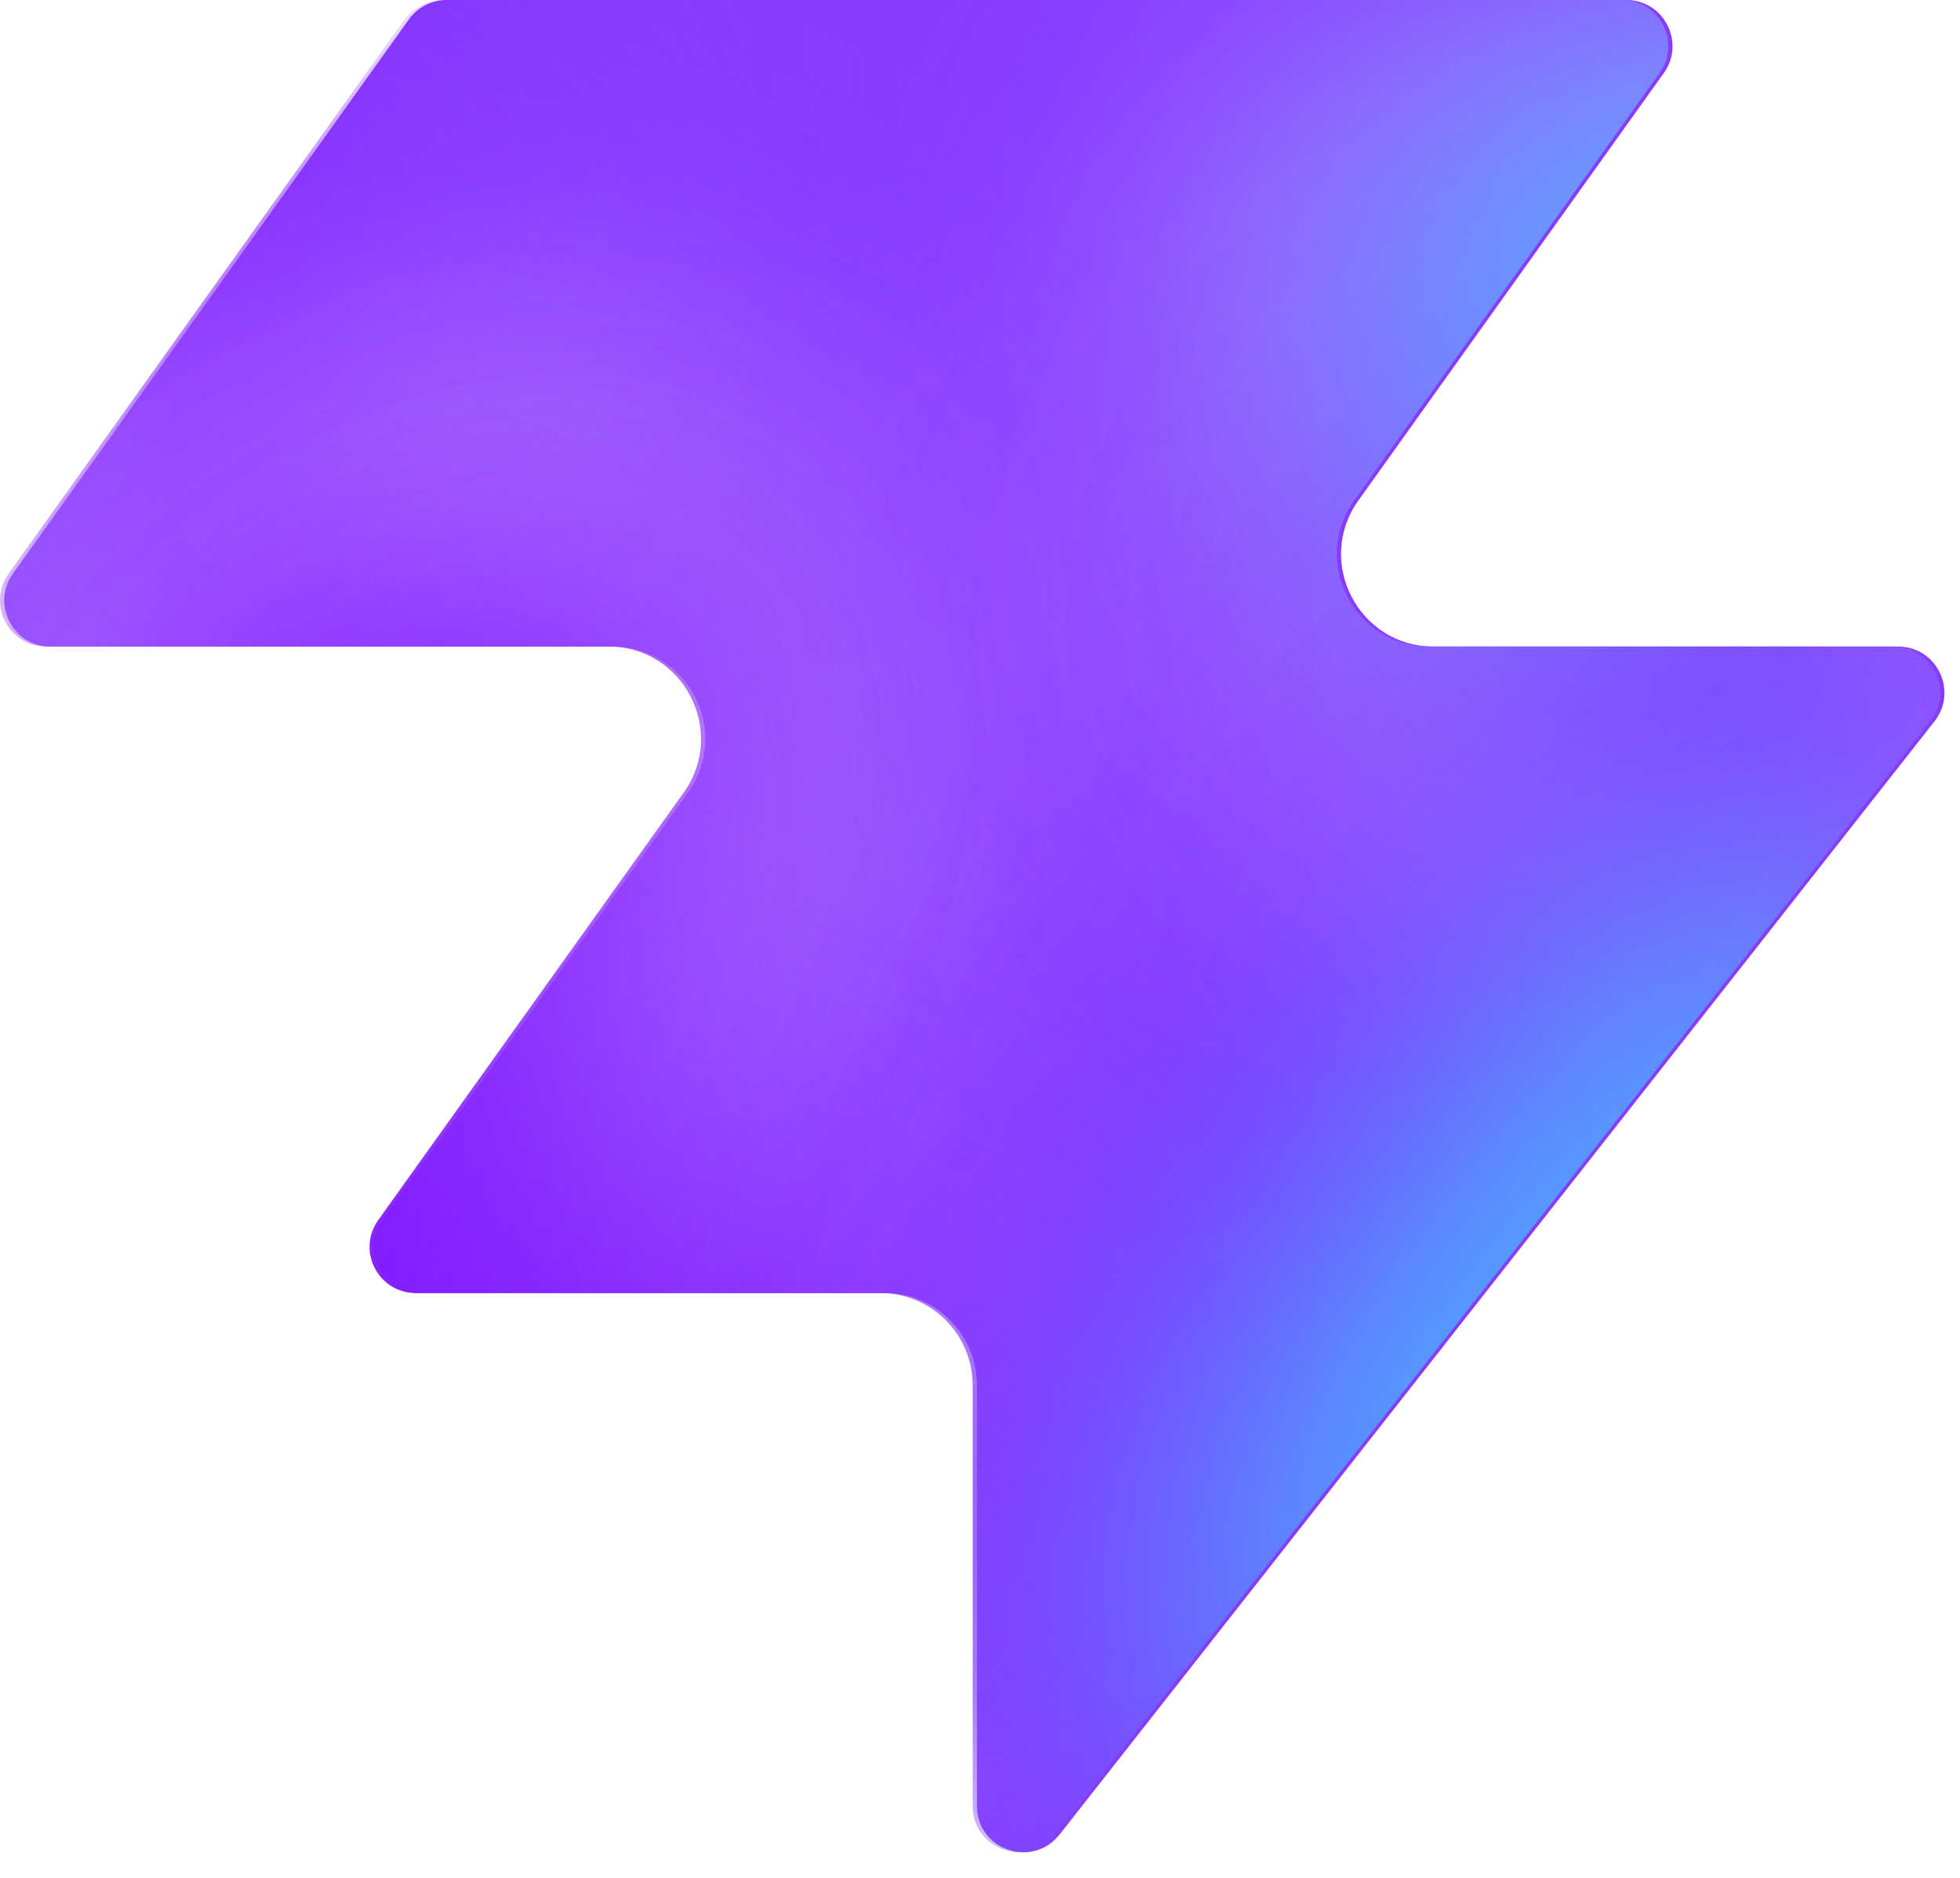
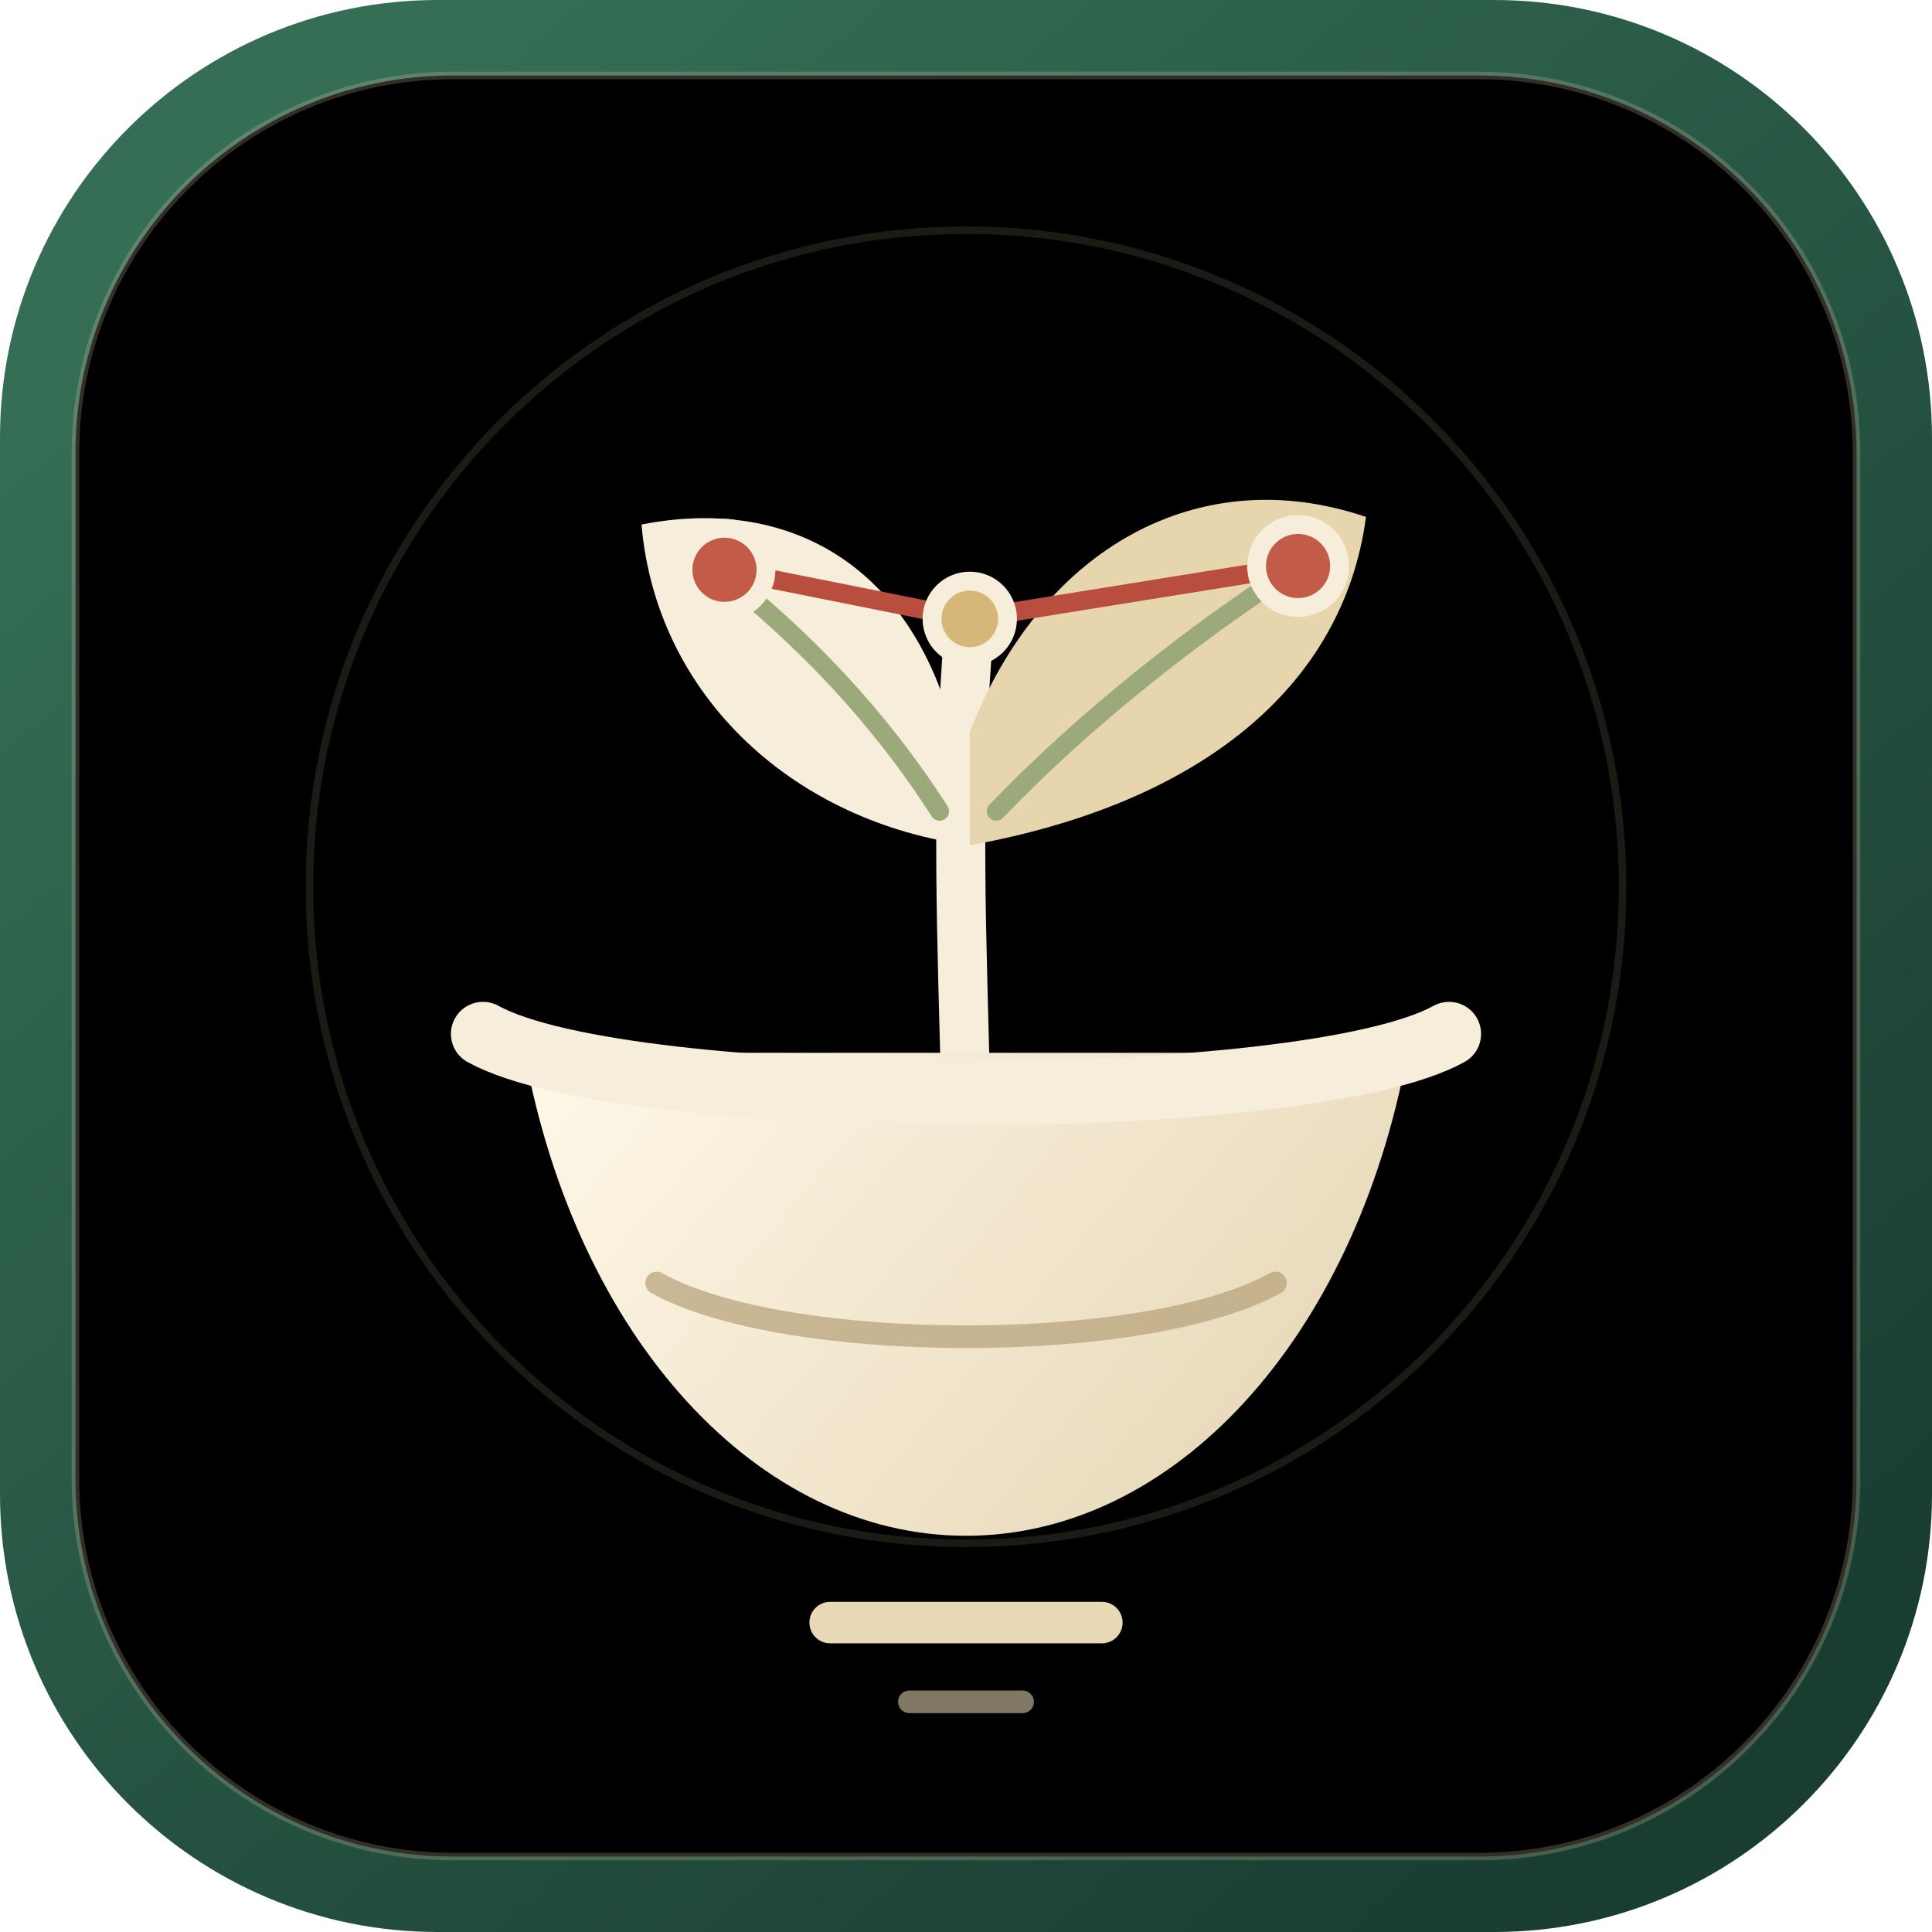
- <svg xmlns="http://www.w3.org/2000/svg" width="48" height="46" fill="none" viewBox="0 0 48 46">
-   <path fill="#863bff" d="M25.946 44.938c-.664.845-2.021.375-2.021-.698V33.937a2.26 2.26 0 0 0-2.262-2.262H10.287c-.92 0-1.456-1.04-.92-1.788l7.48-10.471c1.07-1.497 0-3.578-1.842-3.578H1.237c-.92 0-1.456-1.04-.92-1.788L10.013.474c.214-.297.556-.474.92-.474h28.894c.92 0 1.456 1.04.92 1.788l-7.48 10.471c-1.07 1.498 0 3.579 1.842 3.579h11.377c.943 0 1.473 1.088.89 1.83L25.947 44.94z" style="fill:#863bff;fill:color(display-p3 .525 .23 1);fill-opacity:1" />
-   <mask id="a" width="48" height="46" x="0" y="0" maskUnits="userSpaceOnUse" style="mask-type:alpha">
-     <path fill="#000" d="M25.842 44.938c-.664.844-2.021.375-2.021-.698V33.937a2.26 2.26 0 0 0-2.262-2.262H10.183c-.92 0-1.456-1.04-.92-1.788l7.48-10.471c1.07-1.498 0-3.579-1.842-3.579H1.133c-.92 0-1.456-1.04-.92-1.787L9.91.473c.214-.297.556-.474.92-.474h28.894c.92 0 1.456 1.04.92 1.788l-7.48 10.471c-1.07 1.498 0 3.578 1.842 3.578h11.377c.943 0 1.473 1.088.89 1.832L25.843 44.94z" style="fill:#000;fill-opacity:1" />
-   </mask>
-   <g mask="url(#a)">
-     <g filter="url(#b)">
-       <ellipse cx="5.508" cy="14.704" fill="#ede6ff" rx="5.508" ry="14.704" style="fill:#ede6ff;fill:color(display-p3 .927 .903 1);fill-opacity:1" transform="matrix(.00324 1 1 -.00324 -4.47 31.516)" />
-     </g>
-     <g filter="url(#c)">
-       <ellipse cx="10.399" cy="29.851" fill="#ede6ff" rx="10.399" ry="29.851" style="fill:#ede6ff;fill:color(display-p3 .927 .903 1);fill-opacity:1" transform="matrix(.00324 1 1 -.00324 -39.328 7.883)" />
-     </g>
-     <g filter="url(#d)">
-       <ellipse cx="5.508" cy="30.487" fill="#7e14ff" rx="5.508" ry="30.487" style="fill:#7e14ff;fill:color(display-p3 .492 .077 1);fill-opacity:1" transform="rotate(89.814 -25.913 -14.639)scale(1 -1)" />
-     </g>
-     <g filter="url(#e)">
-       <ellipse cx="5.508" cy="30.599" fill="#7e14ff" rx="5.508" ry="30.599" style="fill:#7e14ff;fill:color(display-p3 .492 .077 1);fill-opacity:1" transform="rotate(89.814 -32.644 -3.334)scale(1 -1)" />
-     </g>
-     <g filter="url(#f)">
-       <ellipse cx="5.508" cy="30.599" fill="#7e14ff" rx="5.508" ry="30.599" style="fill:#7e14ff;fill:color(display-p3 .492 .077 1);fill-opacity:1" transform="matrix(.00324 1 1 -.00324 -34.34 30.47)" />
-     </g>
-     <g filter="url(#g)">
-       <ellipse cx="14.072" cy="22.078" fill="#ede6ff" rx="14.072" ry="22.078" style="fill:#ede6ff;fill:color(display-p3 .927 .903 1);fill-opacity:1" transform="rotate(93.35 24.506 48.493)scale(-1 1)" />
-     </g>
-     <g filter="url(#h)">
-       <ellipse cx="3.47" cy="21.501" fill="#7e14ff" rx="3.47" ry="21.501" style="fill:#7e14ff;fill:color(display-p3 .492 .077 1);fill-opacity:1" transform="rotate(89.009 28.708 47.59)scale(-1 1)" />
-     </g>
-     <g filter="url(#i)">
-       <ellipse cx="3.47" cy="21.501" fill="#7e14ff" rx="3.47" ry="21.501" style="fill:#7e14ff;fill:color(display-p3 .492 .077 1);fill-opacity:1" transform="rotate(89.009 28.708 47.59)scale(-1 1)" />
-     </g>
-     <g filter="url(#j)">
-       <ellipse cx=".387" cy="8.972" fill="#7e14ff" rx="4.407" ry="29.108" style="fill:#7e14ff;fill:color(display-p3 .492 .077 1);fill-opacity:1" transform="rotate(39.51 .387 8.972)" />
-     </g>
-     <g filter="url(#k)">
-       <ellipse cx="47.523" cy="-6.092" fill="#7e14ff" rx="4.407" ry="29.108" style="fill:#7e14ff;fill:color(display-p3 .492 .077 1);fill-opacity:1" transform="rotate(37.892 47.523 -6.092)" />
-     </g>
-     <g filter="url(#l)">
-       <ellipse cx="41.412" cy="6.333" fill="#47bfff" rx="5.971" ry="9.665" style="fill:#47bfff;fill:color(display-p3 .28 .748 1);fill-opacity:1" transform="rotate(37.892 41.412 6.333)" />
-     </g>
-     <g filter="url(#m)">
-       <ellipse cx="-1.879" cy="38.332" fill="#7e14ff" rx="4.407" ry="29.108" style="fill:#7e14ff;fill:color(display-p3 .492 .077 1);fill-opacity:1" transform="rotate(37.892 -1.88 38.332)" />
-     </g>
-     <g filter="url(#n)">
-       <ellipse cx="-1.879" cy="38.332" fill="#7e14ff" rx="4.407" ry="29.108" style="fill:#7e14ff;fill:color(display-p3 .492 .077 1);fill-opacity:1" transform="rotate(37.892 -1.88 38.332)" />
-     </g>
-     <g filter="url(#o)">
-       <ellipse cx="35.651" cy="29.907" fill="#7e14ff" rx="4.407" ry="29.108" style="fill:#7e14ff;fill:color(display-p3 .492 .077 1);fill-opacity:1" transform="rotate(37.892 35.651 29.907)" />
-     </g>
-     <g filter="url(#p)">
-       <ellipse cx="38.418" cy="32.4" fill="#47bfff" rx="5.971" ry="15.297" style="fill:#47bfff;fill:color(display-p3 .28 .748 1);fill-opacity:1" transform="rotate(37.892 38.418 32.4)" />
-     </g>
-   </g>
+ <svg xmlns="http://www.w3.org/2000/svg" viewBox="0 0 512 512" role="img" aria-labelledby="title desc">
  <defs>
-     <filter id="b" width="60.045" height="41.654" x="-19.77" y="16.149" color-interpolation-filters="sRGB" filterUnits="userSpaceOnUse">
-       <feFlood flood-opacity="0" result="BackgroundImageFix" />
-       <feBlend in="SourceGraphic" in2="BackgroundImageFix" result="shape" />
-       <feGaussianBlur result="effect1_foregroundBlur_2002_17158" stdDeviation="7.659" />
-     </filter>
-     <filter id="c" width="90.34" height="51.437" x="-54.613" y="-7.533" color-interpolation-filters="sRGB" filterUnits="userSpaceOnUse">
-       <feFlood flood-opacity="0" result="BackgroundImageFix" />
-       <feBlend in="SourceGraphic" in2="BackgroundImageFix" result="shape" />
-       <feGaussianBlur result="effect1_foregroundBlur_2002_17158" stdDeviation="7.659" />
-     </filter>
-     <filter id="d" width="79.355" height="29.4" x="-49.64" y="2.03" color-interpolation-filters="sRGB" filterUnits="userSpaceOnUse">
-       <feFlood flood-opacity="0" result="BackgroundImageFix" />
-       <feBlend in="SourceGraphic" in2="BackgroundImageFix" result="shape" />
-       <feGaussianBlur result="effect1_foregroundBlur_2002_17158" stdDeviation="4.596" />
-     </filter>
-     <filter id="e" width="79.579" height="29.4" x="-45.045" y="20.029" color-interpolation-filters="sRGB" filterUnits="userSpaceOnUse">
-       <feFlood flood-opacity="0" result="BackgroundImageFix" />
-       <feBlend in="SourceGraphic" in2="BackgroundImageFix" result="shape" />
-       <feGaussianBlur result="effect1_foregroundBlur_2002_17158" stdDeviation="4.596" />
-     </filter>
-     <filter id="f" width="79.579" height="29.4" x="-43.513" y="21.178" color-interpolation-filters="sRGB" filterUnits="userSpaceOnUse">
-       <feFlood flood-opacity="0" result="BackgroundImageFix" />
-       <feBlend in="SourceGraphic" in2="BackgroundImageFix" result="shape" />
-       <feGaussianBlur result="effect1_foregroundBlur_2002_17158" stdDeviation="4.596" />
-     </filter>
-     <filter id="g" width="74.749" height="58.852" x="15.756" y="-17.901" color-interpolation-filters="sRGB" filterUnits="userSpaceOnUse">
-       <feFlood flood-opacity="0" result="BackgroundImageFix" />
-       <feBlend in="SourceGraphic" in2="BackgroundImageFix" result="shape" />
-       <feGaussianBlur result="effect1_foregroundBlur_2002_17158" stdDeviation="7.659" />
-     </filter>
-     <filter id="h" width="61.377" height="25.362" x="23.548" y="2.284" color-interpolation-filters="sRGB" filterUnits="userSpaceOnUse">
-       <feFlood flood-opacity="0" result="BackgroundImageFix" />
-       <feBlend in="SourceGraphic" in2="BackgroundImageFix" result="shape" />
-       <feGaussianBlur result="effect1_foregroundBlur_2002_17158" stdDeviation="4.596" />
-     </filter>
-     <filter id="i" width="61.377" height="25.362" x="23.548" y="2.284" color-interpolation-filters="sRGB" filterUnits="userSpaceOnUse">
-       <feFlood flood-opacity="0" result="BackgroundImageFix" />
-       <feBlend in="SourceGraphic" in2="BackgroundImageFix" result="shape" />
-       <feGaussianBlur result="effect1_foregroundBlur_2002_17158" stdDeviation="4.596" />
-     </filter>
-     <filter id="j" width="56.045" height="63.649" x="-27.636" y="-22.853" color-interpolation-filters="sRGB" filterUnits="userSpaceOnUse">
-       <feFlood flood-opacity="0" result="BackgroundImageFix" />
-       <feBlend in="SourceGraphic" in2="BackgroundImageFix" result="shape" />
-       <feGaussianBlur result="effect1_foregroundBlur_2002_17158" stdDeviation="4.596" />
-     </filter>
-     <filter id="k" width="54.814" height="64.646" x="20.116" y="-38.415" color-interpolation-filters="sRGB" filterUnits="userSpaceOnUse">
-       <feFlood flood-opacity="0" result="BackgroundImageFix" />
-       <feBlend in="SourceGraphic" in2="BackgroundImageFix" result="shape" />
-       <feGaussianBlur result="effect1_foregroundBlur_2002_17158" stdDeviation="4.596" />
-     </filter>
-     <filter id="l" width="33.541" height="35.313" x="24.641" y="-11.323" color-interpolation-filters="sRGB" filterUnits="userSpaceOnUse">
-       <feFlood flood-opacity="0" result="BackgroundImageFix" />
-       <feBlend in="SourceGraphic" in2="BackgroundImageFix" result="shape" />
-       <feGaussianBlur result="effect1_foregroundBlur_2002_17158" stdDeviation="4.596" />
-     </filter>
-     <filter id="m" width="54.814" height="64.646" x="-29.286" y="6.009" color-interpolation-filters="sRGB" filterUnits="userSpaceOnUse">
-       <feFlood flood-opacity="0" result="BackgroundImageFix" />
-       <feBlend in="SourceGraphic" in2="BackgroundImageFix" result="shape" />
-       <feGaussianBlur result="effect1_foregroundBlur_2002_17158" stdDeviation="4.596" />
-     </filter>
-     <filter id="n" width="54.814" height="64.646" x="-29.286" y="6.009" color-interpolation-filters="sRGB" filterUnits="userSpaceOnUse">
-       <feFlood flood-opacity="0" result="BackgroundImageFix" />
-       <feBlend in="SourceGraphic" in2="BackgroundImageFix" result="shape" />
-       <feGaussianBlur result="effect1_foregroundBlur_2002_17158" stdDeviation="4.596" />
-     </filter>
-     <filter id="o" width="54.814" height="64.646" x="8.244" y="-2.416" color-interpolation-filters="sRGB" filterUnits="userSpaceOnUse">
-       <feFlood flood-opacity="0" result="BackgroundImageFix" />
-       <feBlend in="SourceGraphic" in2="BackgroundImageFix" result="shape" />
-       <feGaussianBlur result="effect1_foregroundBlur_2002_17158" stdDeviation="4.596" />
-     </filter>
-     <filter id="p" width="39.409" height="43.623" x="18.713" y="10.588" color-interpolation-filters="sRGB" filterUnits="userSpaceOnUse">
-       <feFlood flood-opacity="0" result="BackgroundImageFix" />
-       <feBlend in="SourceGraphic" in2="BackgroundImageFix" result="shape" />
-       <feGaussianBlur result="effect1_foregroundBlur_2002_17158" stdDeviation="4.596" />
-     </filter>
+     <linearGradient id="bg" x1="72" y1="40" x2="440" y2="472" gradientUnits="userSpaceOnUse">
+       <stop stop-color="#356e55" />
+       <stop offset="1" stop-color="#193d31" />
+     </linearGradient>
+     <linearGradient id="porcelain" x1="164" y1="255" x2="349" y2="411" gradientUnits="userSpaceOnUse">
+       <stop stop-color="#fff8e8" />
+       <stop offset="1" stop-color="#e5d5b4" />
+     </linearGradient>
  </defs>
+   <rect width="512" height="512" rx="116" fill="url(#bg)" />
+   <rect x="20" y="20" width="472" height="472" rx="100" stroke="#e8d8b6" stroke-opacity=".22" stroke-width="2" />
+   <circle cx="256" cy="235" r="174" stroke="#e8d8b6" stroke-opacity=".12" stroke-width="2" />
+   <path d="M256 293 C255 249 253 211 257 164" fill="none" stroke="#f6edda" stroke-width="13" stroke-linecap="round" />
+   <path d="M257 224 C211 218 174 185 170 139 C216 130 254 157 257 224Z" fill="#f6edda" />
+   <path d="M257 194 C276 145 318 122 362 137 C356 182 318 213 257 224Z" fill="#e7d5ae" />
+   <path d="M190 151 C213 169 233 190 249 215" fill="none" stroke="#9caa7b" stroke-width="5" stroke-linecap="round" />
+   <path d="M344 150 C316 168 287 191 264 215" fill="none" stroke="#9caa7b" stroke-width="5" stroke-linecap="round" />
+   <path d="M192 151 L257 164 L344 150" fill="none" stroke="#b94d3e" stroke-width="5" stroke-linecap="round" stroke-linejoin="round" />
+   <circle cx="192" cy="151" r="11" fill="#c35b49" stroke="#f6edda" stroke-width="5" />
+   <circle cx="257" cy="164" r="10" fill="#d6b779" stroke="#f6edda" stroke-width="5" />
+   <circle cx="344" cy="150" r="11" fill="#c35b49" stroke="#f6edda" stroke-width="5" />
+   <path d="M139 279 C153 355 201 407 256 407 C311 407 359 355 373 279Z" fill="url(#porcelain)" />
+   <path d="M128 274 C166 295 346 295 384 274" fill="none" stroke="#f6edda" stroke-width="17" stroke-linecap="round" />
+   <path d="M174 340 C208 359 304 359 338 340" fill="none" stroke="#b6a078" stroke-opacity=".7" stroke-width="6" stroke-linecap="round" />
+   <path d="M220 430 H292" stroke="#e8d8b6" stroke-width="11" stroke-linecap="round" />
+   <path d="M241 451 H271" stroke="#e8d8b6" stroke-opacity=".55" stroke-width="6" stroke-linecap="round" />
</svg>
